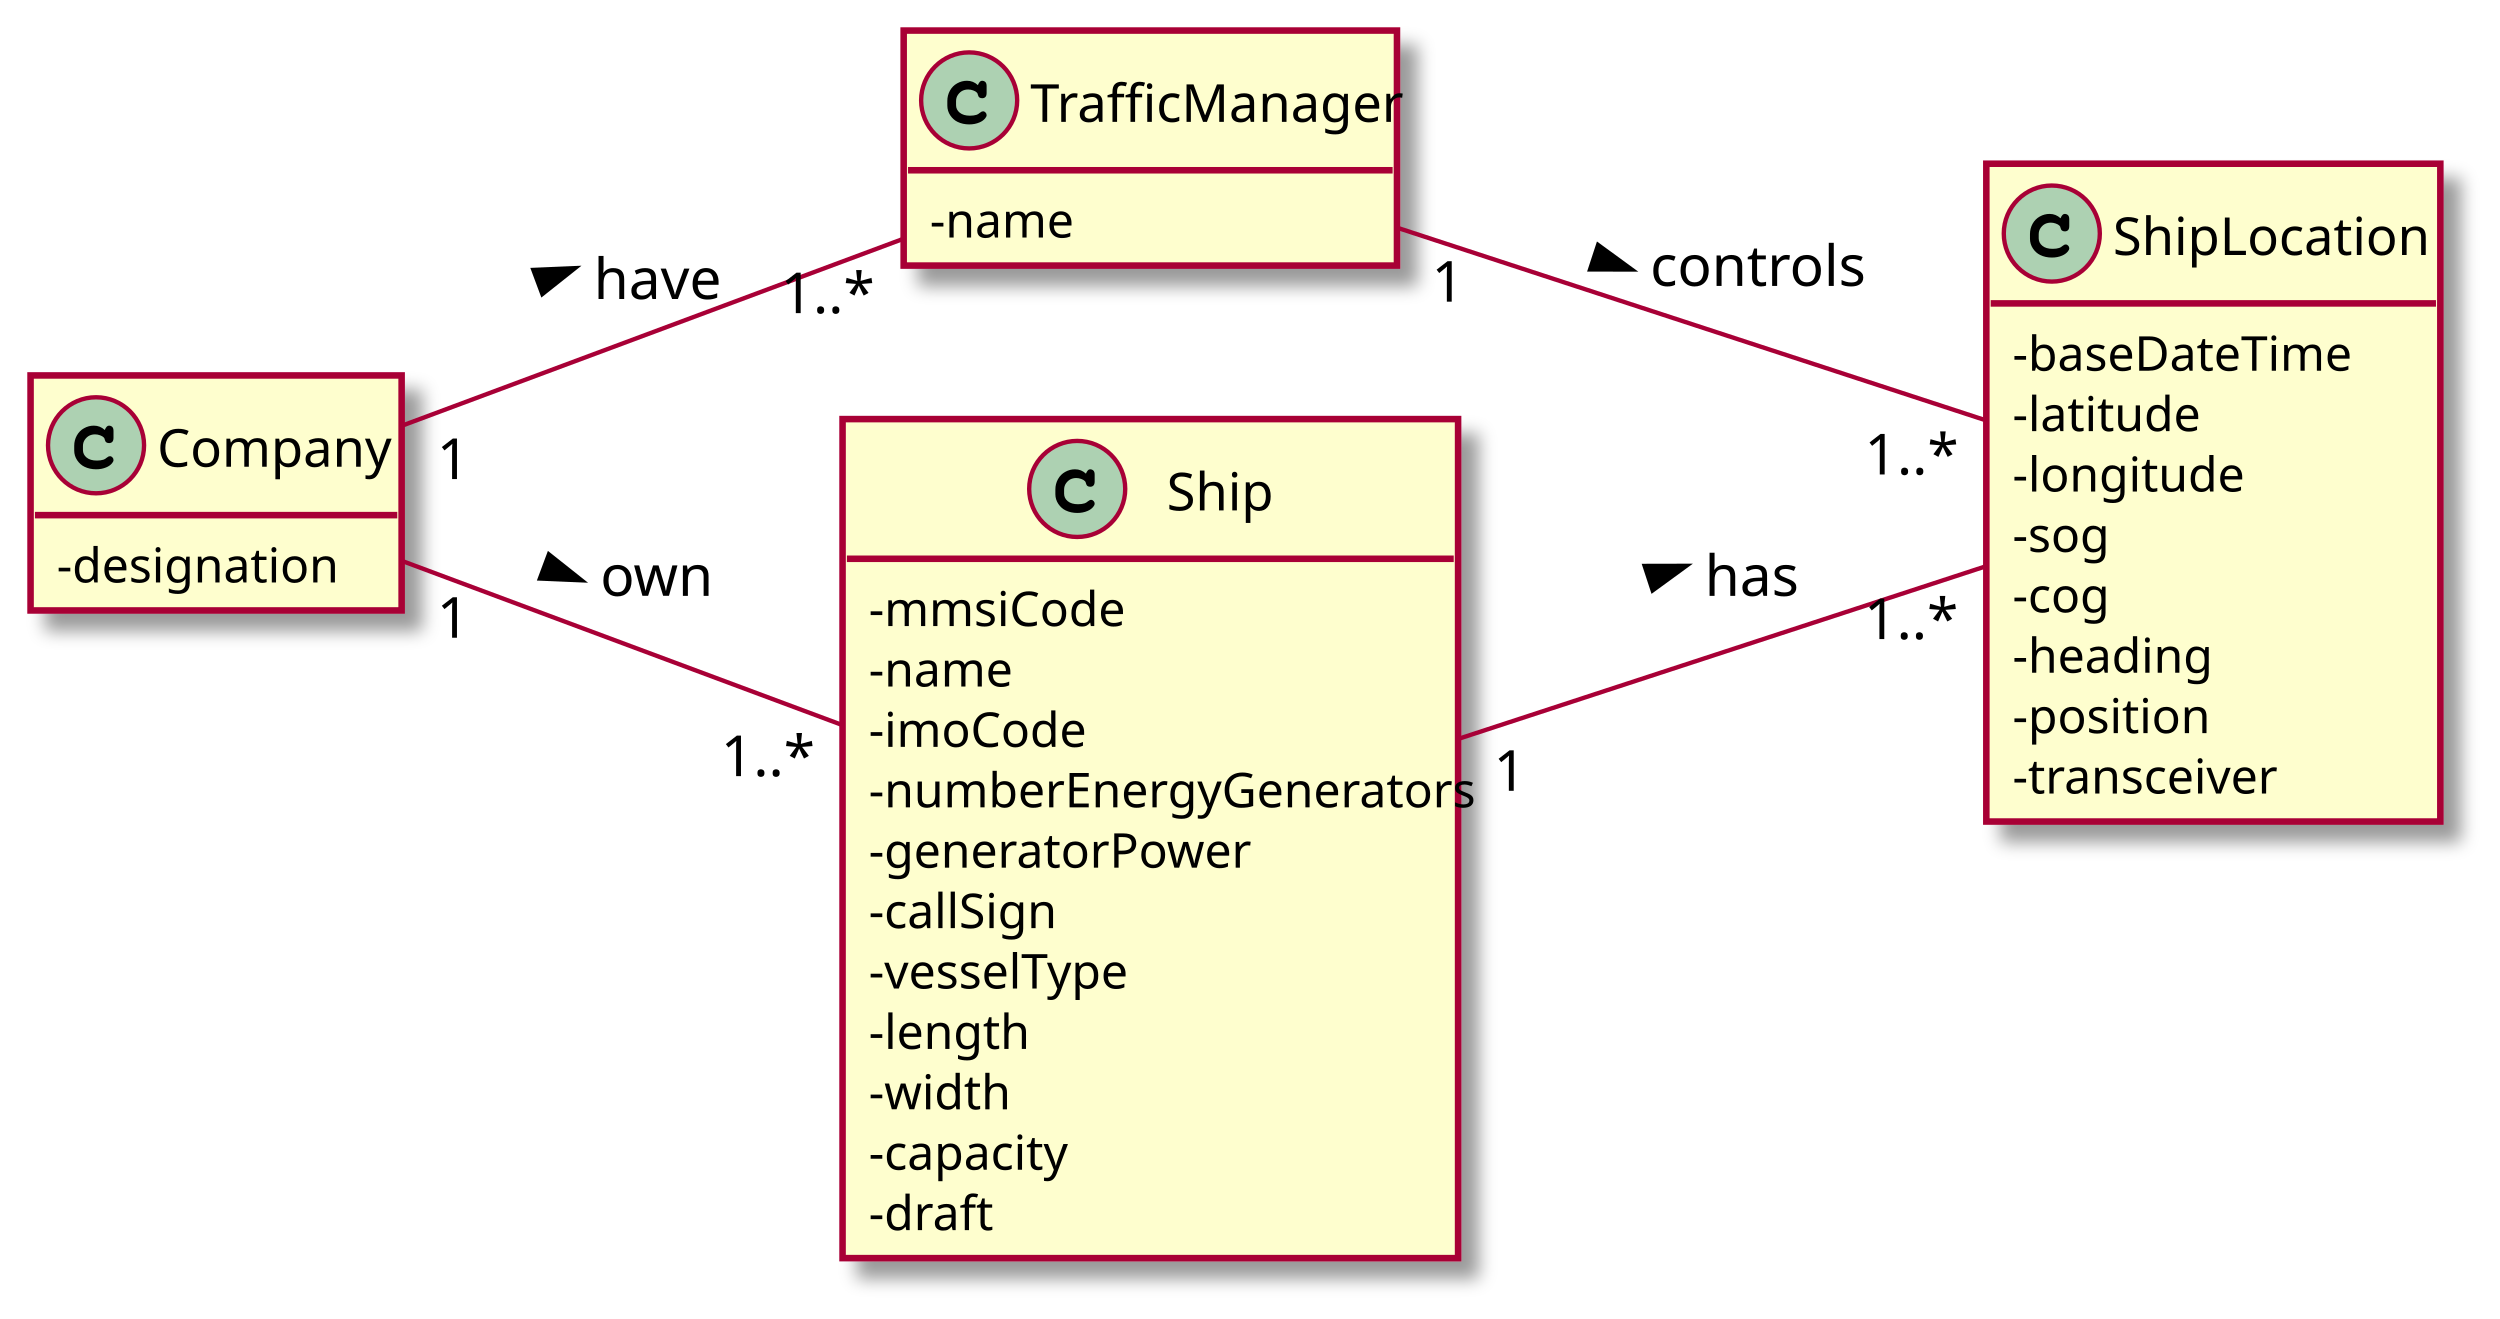
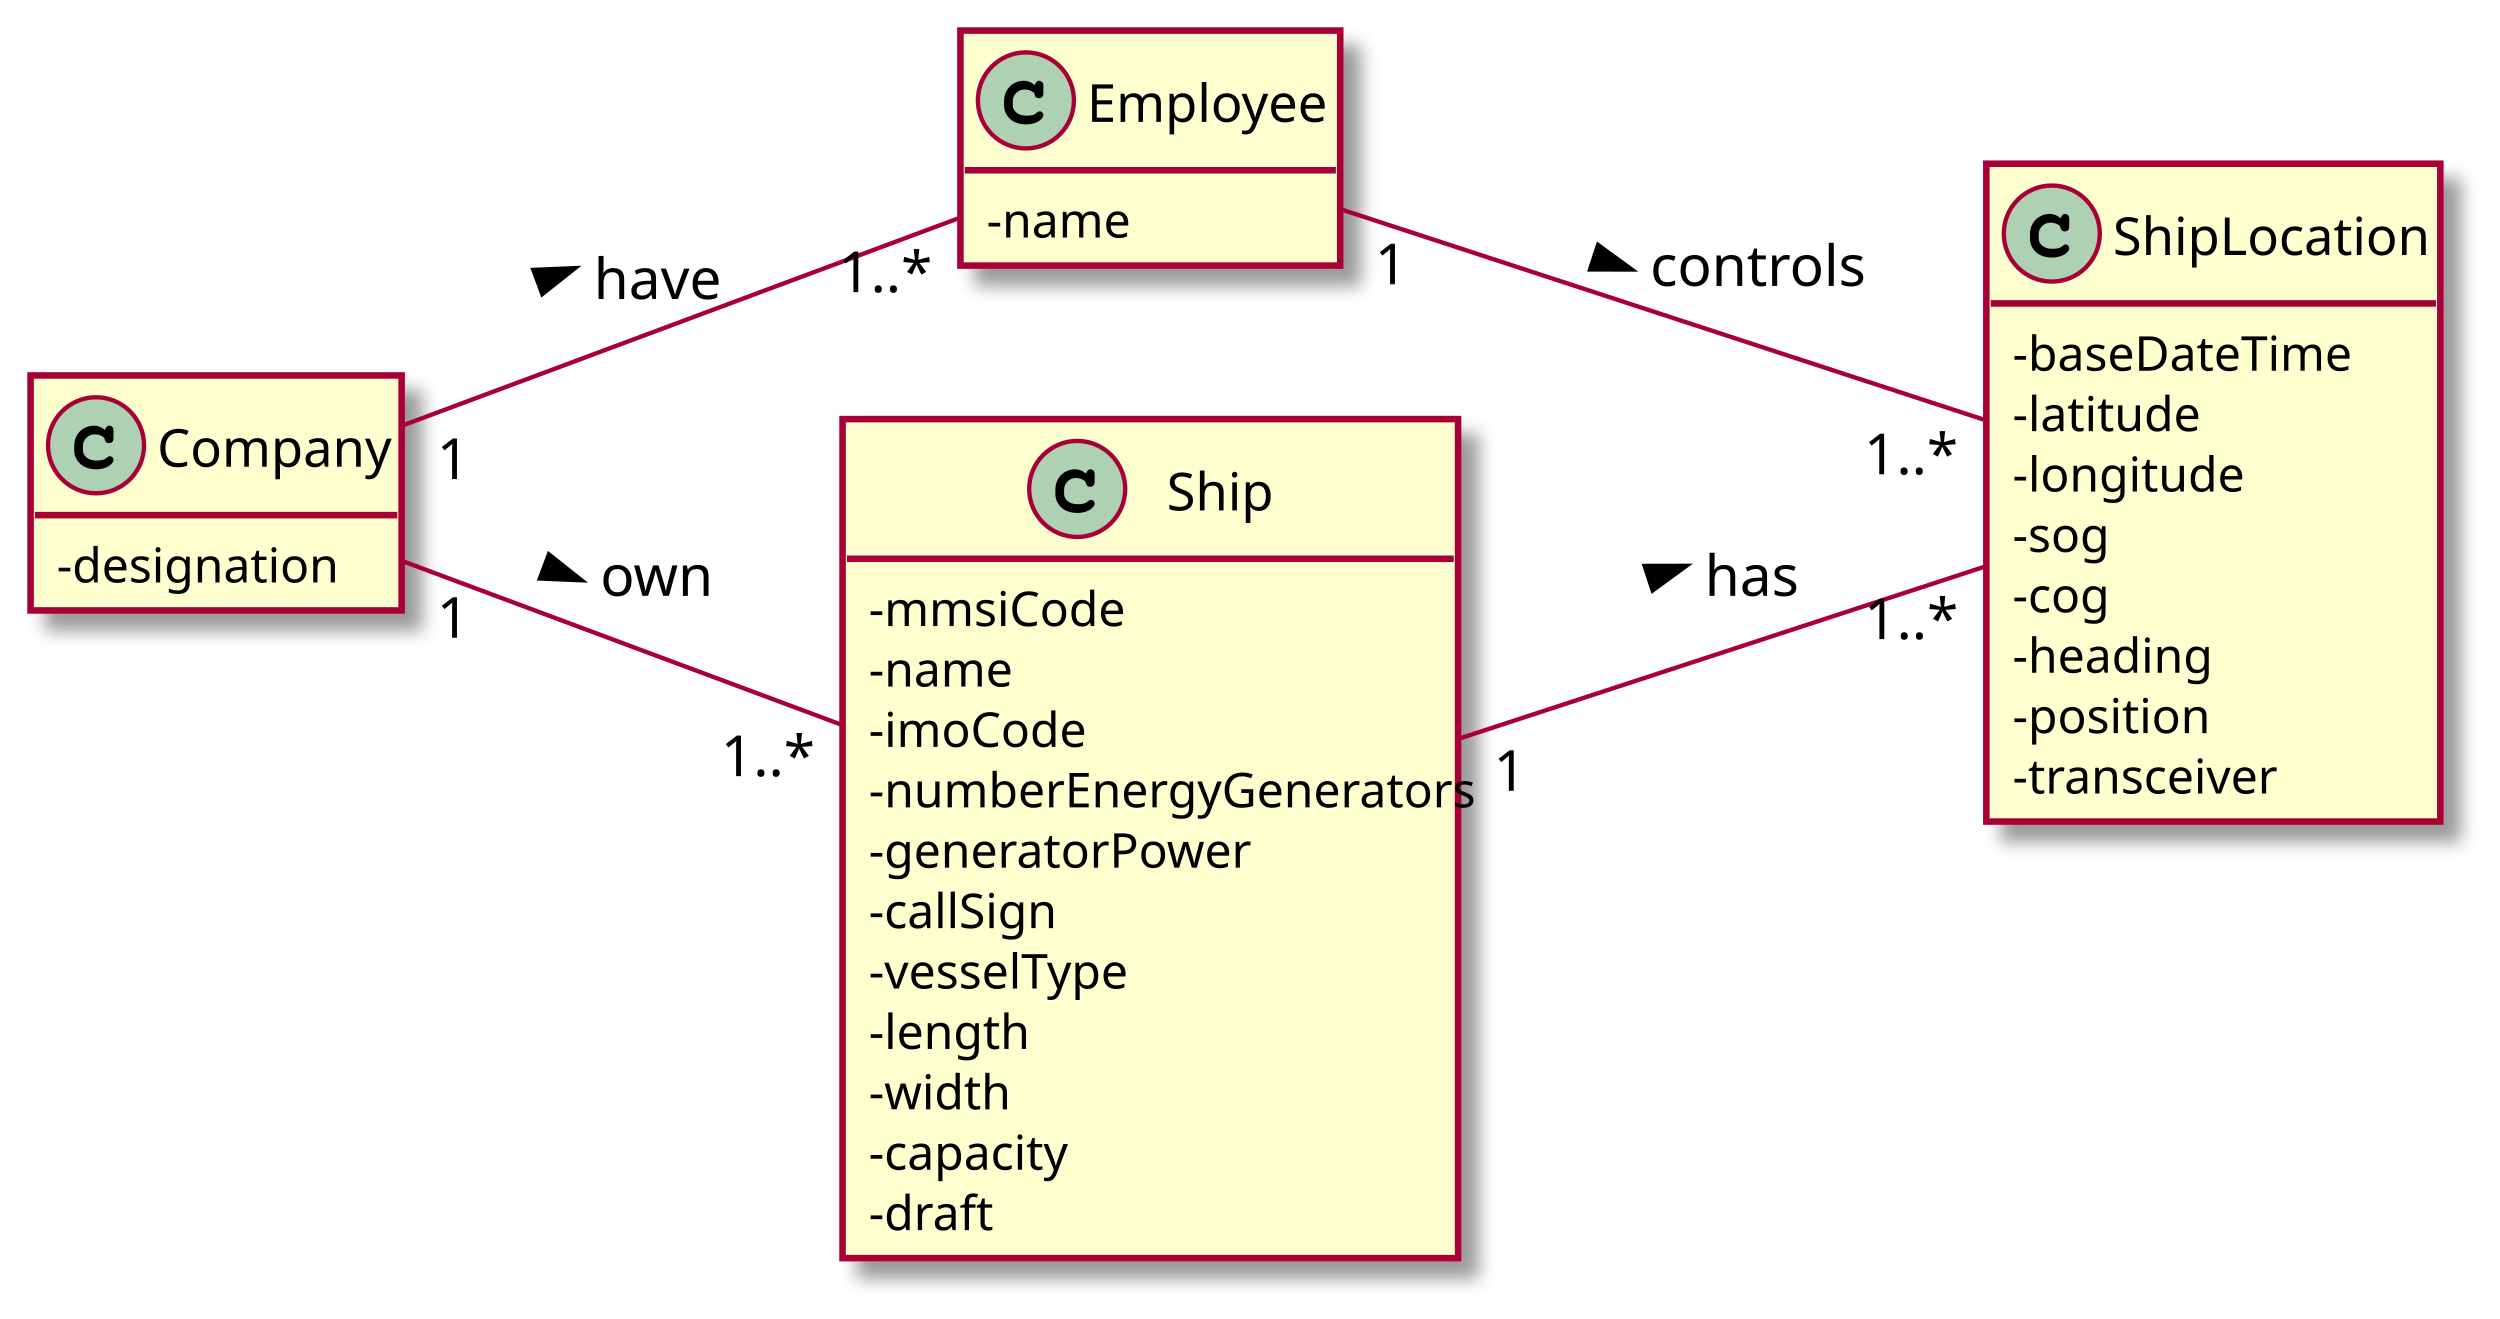
<svg xmlns="http://www.w3.org/2000/svg" contentScriptType="application/ecmascript" contentStyleType="text/css" height="453px" preserveAspectRatio="none" style="width:859px;height:453px;" version="1.1" viewBox="0 0 859 453" width="859.5px" zoomAndPan="magnify">
  <defs>
-     <filter height="300%" id="f16dk5dilpi3us" width="300%" x="-1" y="-1">
+     <filter height="300%" id="f10ce7u5w33qny" width="300%" x="-1" y="-1">
      <feGaussianBlur result="blurOut" stdDeviation="3.0" />
      <feColorMatrix in="blurOut" result="blurOut2" type="matrix" values="0 0 0 0 0 0 0 0 0 0 0 0 0 0 0 0 0 0 .4 0" />
      <feOffset dx="6.0" dy="6.0" in="blurOut2" result="blurOut3" />
      <feBlend in="SourceGraphic" in2="blurOut3" mode="normal" />
    </filter>
  </defs>
  <g>
-     <rect codeLine="7" fill="#FEFECE" filter="url(#f16dk5dilpi3us)" height="80.754" id="TrafficManager" style="stroke:#A80036;stroke-width:2.25;" width="169.5" x="310.5" y="10.5" />
-     <ellipse cx="333" cy="34.5" fill="#ADD1B2" rx="16.5" ry="16.5" style="stroke:#A80036;stroke-width:1.5;" />
-     <path d="M336,29.25 Q336.305,28.5 336.656,28.125 Q337.008,27.75 337.406,27.75 Q338.109,27.75 338.555,28.172 Q339,28.594 339,29.578 L339,31.922 Q339,32.906 338.578,33.328 Q338.156,33.75 337.5,33.75 Q336.914,33.75 336.539,33.492 Q336.164,33.234 336,32.555 Q335.93,32.086 335.672,31.828 Q335.203,31.336 334.359,31.055 Q333.516,30.75 332.672,30.75 Q331.617,30.75 330.727,31.172 Q329.859,31.594 329.18,32.531 Q328.5,33.469 328.5,34.758 L328.5,36.141 Q328.5,37.688 329.766,38.719 Q331.031,39.75 333.281,39.75 Q334.617,39.75 335.555,39.445 Q336.094,39.281 336.703,38.742 Q337.102,38.438 337.312,38.344 Q337.523,38.25 337.781,38.25 Q338.273,38.25 338.625,38.648 Q339,39.023 339,39.562 Q339,40.078 338.484,40.688 Q337.734,41.578 336.539,42.07 Q334.969,42.75 333.047,42.75 Q330.797,42.75 328.992,41.859 Q327.539,41.156 326.508,39.633 Q325.5,38.109 325.5,36.305 L325.5,34.664 Q325.5,32.789 326.391,31.148 Q327.305,29.508 328.875,28.641 Q330.469,27.75 332.25,27.75 Q333.328,27.75 334.266,28.125 Q335.203,28.5 336,29.25 Z " fill="#000000" />
-     <text fill="#000000" font-family="sans-serif" font-size="18" lengthAdjust="spacing" textLength="121.5" x="354" y="41.865">TrafficManager</text>
-     <line style="stroke:#A80036;stroke-width:2.25;" x1="312" x2="478.5" y1="58.5" y2="58.5" />
-     <text fill="#000000" font-family="sans-serif" font-size="16.5" lengthAdjust="spacing" textLength="45" x="319.5" y="81.628">-name</text>
-     <rect codeLine="11" fill="#FEFECE" filter="url(#f16dk5dilpi3us)" height="226.031" id="ShipLocation" style="stroke:#A80036;stroke-width:2.25;" width="156" x="682.5" y="56.25" />
+     <rect codeLine="7" fill="#FEFECE" filter="url(#f10ce7u5w33qny)" height="80.754" id="Employee" style="stroke:#A80036;stroke-width:2.25;" width="130.5" x="330" y="10.5" />
+     <ellipse cx="352.5" cy="34.5" fill="#ADD1B2" rx="16.5" ry="16.5" style="stroke:#A80036;stroke-width:1.5;" />
+     <path d="M355.5,29.25 Q355.805,28.5 356.156,28.125 Q356.508,27.75 356.906,27.75 Q357.609,27.75 358.055,28.172 Q358.5,28.594 358.5,29.578 L358.5,31.922 Q358.5,32.906 358.078,33.328 Q357.656,33.75 357,33.75 Q356.414,33.75 356.039,33.492 Q355.664,33.234 355.5,32.555 Q355.43,32.086 355.172,31.828 Q354.703,31.336 353.859,31.055 Q353.016,30.75 352.172,30.75 Q351.117,30.75 350.227,31.172 Q349.359,31.594 348.68,32.531 Q348,33.469 348,34.758 L348,36.141 Q348,37.688 349.266,38.719 Q350.531,39.75 352.781,39.75 Q354.117,39.75 355.055,39.445 Q355.594,39.281 356.203,38.742 Q356.602,38.438 356.812,38.344 Q357.023,38.25 357.281,38.25 Q357.773,38.25 358.125,38.648 Q358.5,39.023 358.5,39.562 Q358.5,40.078 357.984,40.688 Q357.234,41.578 356.039,42.07 Q354.469,42.75 352.547,42.75 Q350.297,42.75 348.492,41.859 Q347.039,41.156 346.008,39.633 Q345,38.109 345,36.305 L345,34.664 Q345,32.789 345.891,31.148 Q346.805,29.508 348.375,28.641 Q349.969,27.75 351.75,27.75 Q352.828,27.75 353.766,28.125 Q354.703,28.5 355.5,29.25 Z " fill="#000000" />
+     <text fill="#000000" font-family="sans-serif" font-size="18" lengthAdjust="spacing" textLength="82.5" x="373.5" y="41.865">Employee</text>
+     <line style="stroke:#A80036;stroke-width:2.25;" x1="331.5" x2="459" y1="58.5" y2="58.5" />
+     <text fill="#000000" font-family="sans-serif" font-size="16.5" lengthAdjust="spacing" textLength="45" x="339" y="81.628">-name</text>
+     <rect codeLine="11" fill="#FEFECE" filter="url(#f10ce7u5w33qny)" height="226.031" id="ShipLocation" style="stroke:#A80036;stroke-width:2.25;" width="156" x="682.5" y="56.25" />
    <ellipse cx="705" cy="80.25" fill="#ADD1B2" rx="16.5" ry="16.5" style="stroke:#A80036;stroke-width:1.5;" />
    <path d="M708,75 Q708.305,74.25 708.656,73.875 Q709.008,73.5 709.406,73.5 Q710.109,73.5 710.555,73.922 Q711,74.344 711,75.328 L711,77.672 Q711,78.656 710.578,79.078 Q710.156,79.5 709.5,79.5 Q708.914,79.5 708.539,79.242 Q708.164,78.984 708,78.305 Q707.93,77.836 707.672,77.578 Q707.203,77.086 706.359,76.805 Q705.516,76.5 704.672,76.5 Q703.617,76.5 702.727,76.922 Q701.859,77.344 701.18,78.281 Q700.5,79.219 700.5,80.508 L700.5,81.891 Q700.5,83.438 701.766,84.469 Q703.031,85.5 705.281,85.5 Q706.617,85.5 707.555,85.195 Q708.094,85.031 708.703,84.492 Q709.102,84.188 709.312,84.094 Q709.523,84 709.781,84 Q710.273,84 710.625,84.398 Q711,84.773 711,85.312 Q711,85.828 710.484,86.438 Q709.734,87.328 708.539,87.82 Q706.969,88.5 705.047,88.5 Q702.797,88.5 700.992,87.609 Q699.539,86.906 698.508,85.383 Q697.5,83.859 697.5,82.055 L697.5,80.414 Q697.5,78.539 698.391,76.898 Q699.305,75.258 700.875,74.391 Q702.469,73.5 704.25,73.5 Q705.328,73.5 706.266,73.875 Q707.203,74.25 708,75 Z " fill="#000000" />
    <text fill="#000000" font-family="sans-serif" font-size="18" lengthAdjust="spacing" textLength="108" x="726" y="87.615">ShipLocation</text>
    <line style="stroke:#A80036;stroke-width:2.25;" x1="684" x2="837" y1="104.25" y2="104.25" />
    <text fill="#000000" font-family="sans-serif" font-size="16.5" lengthAdjust="spacing" textLength="108" x="691.5" y="127.378">-baseDateTime</text>
    <text fill="#000000" font-family="sans-serif" font-size="16.5" lengthAdjust="spacing" textLength="57" x="691.5" y="148.132">-latitude</text>
    <text fill="#000000" font-family="sans-serif" font-size="16.5" lengthAdjust="spacing" textLength="70.5" x="691.5" y="168.886">-longitude</text>
    <text fill="#000000" font-family="sans-serif" font-size="16.5" lengthAdjust="spacing" textLength="33" x="691.5" y="189.64">-sog</text>
    <text fill="#000000" font-family="sans-serif" font-size="16.5" lengthAdjust="spacing" textLength="33" x="691.5" y="210.394">-cog</text>
    <text fill="#000000" font-family="sans-serif" font-size="16.5" lengthAdjust="spacing" textLength="63" x="691.5" y="231.148">-heading</text>
    <text fill="#000000" font-family="sans-serif" font-size="16.5" lengthAdjust="spacing" textLength="61.5" x="691.5" y="251.902">-position</text>
    <text fill="#000000" font-family="sans-serif" font-size="16.5" lengthAdjust="spacing" textLength="88.5" x="691.5" y="272.656">-transceiver</text>
-     <rect codeLine="22" fill="#FEFECE" filter="url(#f16dk5dilpi3us)" height="288.293" id="Ship" style="stroke:#A80036;stroke-width:2.25;" width="211.5" x="289.5" y="144" />
+     <rect codeLine="22" fill="#FEFECE" filter="url(#f10ce7u5w33qny)" height="288.293" id="Ship" style="stroke:#A80036;stroke-width:2.25;" width="211.5" x="289.5" y="144" />
    <ellipse cx="370.125" cy="168" fill="#ADD1B2" rx="16.5" ry="16.5" style="stroke:#A80036;stroke-width:1.5;" />
    <path d="M373.125,162.75 Q373.43,162 373.781,161.625 Q374.133,161.25 374.531,161.25 Q375.234,161.25 375.68,161.672 Q376.125,162.094 376.125,163.078 L376.125,165.422 Q376.125,166.406 375.703,166.828 Q375.281,167.25 374.625,167.25 Q374.039,167.25 373.664,166.992 Q373.289,166.734 373.125,166.055 Q373.055,165.586 372.797,165.328 Q372.328,164.836 371.484,164.555 Q370.641,164.25 369.797,164.25 Q368.742,164.25 367.852,164.672 Q366.984,165.094 366.305,166.031 Q365.625,166.969 365.625,168.258 L365.625,169.641 Q365.625,171.188 366.891,172.219 Q368.156,173.25 370.406,173.25 Q371.742,173.25 372.68,172.945 Q373.219,172.781 373.828,172.242 Q374.227,171.938 374.438,171.844 Q374.648,171.75 374.906,171.75 Q375.398,171.75 375.75,172.148 Q376.125,172.523 376.125,173.062 Q376.125,173.578 375.609,174.188 Q374.859,175.078 373.664,175.57 Q372.094,176.25 370.172,176.25 Q367.922,176.25 366.117,175.359 Q364.664,174.656 363.633,173.133 Q362.625,171.609 362.625,169.805 L362.625,168.164 Q362.625,166.289 363.516,164.648 Q364.43,163.008 366,162.141 Q367.594,161.25 369.375,161.25 Q370.453,161.25 371.391,161.625 Q372.328,162 373.125,162.75 Z " fill="#000000" />
    <text fill="#000000" font-family="sans-serif" font-size="18" lengthAdjust="spacing" textLength="37.5" x="400.875" y="175.365">Ship</text>
    <line style="stroke:#A80036;stroke-width:2.25;" x1="291" x2="499.5" y1="192" y2="192" />
    <text fill="#000000" font-family="sans-serif" font-size="16.5" lengthAdjust="spacing" textLength="79.5" x="298.5" y="215.128">-mmsiCode</text>
    <text fill="#000000" font-family="sans-serif" font-size="16.5" lengthAdjust="spacing" textLength="45" x="298.5" y="235.882">-name</text>
    <text fill="#000000" font-family="sans-serif" font-size="16.5" lengthAdjust="spacing" textLength="67.5" x="298.5" y="256.636">-imoCode</text>
    <text fill="#000000" font-family="sans-serif" font-size="16.5" lengthAdjust="spacing" textLength="193.5" x="298.5" y="277.39">-numberEnergyGenerators</text>
    <text fill="#000000" font-family="sans-serif" font-size="16.5" lengthAdjust="spacing" textLength="124.5" x="298.5" y="298.144">-generatorPower</text>
    <text fill="#000000" font-family="sans-serif" font-size="16.5" lengthAdjust="spacing" textLength="61.5" x="298.5" y="318.898">-callSign</text>
    <text fill="#000000" font-family="sans-serif" font-size="16.5" lengthAdjust="spacing" textLength="90" x="298.5" y="339.652">-vesselType</text>
    <text fill="#000000" font-family="sans-serif" font-size="16.5" lengthAdjust="spacing" textLength="49.5" x="298.5" y="360.406">-length</text>
    <text fill="#000000" font-family="sans-serif" font-size="16.5" lengthAdjust="spacing" textLength="46.5" x="298.5" y="381.16">-width</text>
    <text fill="#000000" font-family="sans-serif" font-size="16.5" lengthAdjust="spacing" textLength="67.5" x="298.5" y="401.914">-capacity</text>
    <text fill="#000000" font-family="sans-serif" font-size="16.5" lengthAdjust="spacing" textLength="40.5" x="298.5" y="422.668">-draft</text>
-     <rect codeLine="36" fill="#FEFECE" filter="url(#f16dk5dilpi3us)" height="80.754" id="Company" style="stroke:#A80036;stroke-width:2.25;" width="127.5" x="10.5" y="129" />
+     <rect codeLine="36" fill="#FEFECE" filter="url(#f10ce7u5w33qny)" height="80.754" id="Company" style="stroke:#A80036;stroke-width:2.25;" width="127.5" x="10.5" y="129" />
    <ellipse cx="33" cy="153" fill="#ADD1B2" rx="16.5" ry="16.5" style="stroke:#A80036;stroke-width:1.5;" />
    <path d="M36,147.75 Q36.305,147 36.656,146.625 Q37.008,146.25 37.406,146.25 Q38.109,146.25 38.555,146.672 Q39,147.094 39,148.078 L39,150.422 Q39,151.406 38.578,151.828 Q38.156,152.25 37.5,152.25 Q36.914,152.25 36.539,151.992 Q36.164,151.734 36,151.055 Q35.93,150.586 35.672,150.328 Q35.203,149.836 34.359,149.555 Q33.516,149.25 32.672,149.25 Q31.617,149.25 30.727,149.672 Q29.859,150.094 29.18,151.031 Q28.5,151.969 28.5,153.258 L28.5,154.641 Q28.5,156.188 29.766,157.219 Q31.031,158.25 33.281,158.25 Q34.617,158.25 35.555,157.945 Q36.094,157.781 36.703,157.242 Q37.102,156.938 37.312,156.844 Q37.523,156.75 37.781,156.75 Q38.273,156.75 38.625,157.148 Q39,157.523 39,158.062 Q39,158.578 38.484,159.188 Q37.734,160.078 36.539,160.57 Q34.969,161.25 33.047,161.25 Q30.797,161.25 28.992,160.359 Q27.539,159.656 26.508,158.133 Q25.5,156.609 25.5,154.805 L25.5,153.164 Q25.5,151.289 26.391,149.648 Q27.305,148.008 28.875,147.141 Q30.469,146.25 32.25,146.25 Q33.328,146.25 34.266,146.625 Q35.203,147 36,147.75 Z " fill="#000000" />
    <text fill="#000000" font-family="sans-serif" font-size="18" lengthAdjust="spacing" textLength="79.5" x="54" y="160.365">Company</text>
    <line style="stroke:#A80036;stroke-width:2.25;" x1="12" x2="136.5" y1="177" y2="177" />
    <text fill="#000000" font-family="sans-serif" font-size="16.5" lengthAdjust="spacing" textLength="88.5" x="19.5" y="200.128">-designation</text>
    <path codeLine="40" d="M138.195,192.765 C181.065,208.74 239.01,230.34 288.87,248.925 " fill="none" id="Company-Ship" style="stroke:#A80036;stroke-width:1.5;" />
    <polygon fill="#000000" points="199.778,199.383,188.604,190.514,185.525,198.775,199.778,199.383" style="stroke:#000000;stroke-width:1.5;" />
    <text fill="#000000" font-family="sans-serif" font-size="19.5" lengthAdjust="spacing" textLength="34.5" x="206.25" y="204.743">own</text>
    <text fill="#000000" font-family="sans-serif" font-size="19.5" lengthAdjust="spacing" textLength="10.5" x="150.088" y="219.135">1</text>
    <text fill="#000000" font-family="sans-serif" font-size="19.5" lengthAdjust="spacing" textLength="30" x="247.68" y="266.683">1..*</text>
-     <path codeLine="41" d="M138.195,146.235 C187.395,127.89 256.44,102.165 310.365,82.065 " fill="none" id="Company-TrafficManager" style="stroke:#A80036;stroke-width:1.5;" />
-     <polygon fill="#000000" points="197.528,92.144,183.275,92.752,186.354,101.014,197.528,92.144" style="stroke:#000000;stroke-width:1.5;" />
+     <path codeLine="41" d="M138.195,146.235 C193.545,125.61 274.02,95.61 329.805,74.82 " fill="none" id="Company-Employee" style="stroke:#A80036;stroke-width:1.5;" />
+     <polygon fill="#000000" points="197.528,92.144,183.275,92.752,186.354,101.013,197.528,92.144" style="stroke:#000000;stroke-width:1.5;" />
    <text fill="#000000" font-family="sans-serif" font-size="19.5" lengthAdjust="spacing" textLength="39" x="204" y="102.743">have</text>
    <text fill="#000000" font-family="sans-serif" font-size="19.5" lengthAdjust="spacing" textLength="10.5" x="150.088" y="164.608">1</text>
-     <text fill="#000000" font-family="sans-serif" font-size="19.5" lengthAdjust="spacing" textLength="30" x="268.192" y="107.603">1..*</text>
+     <text fill="#000000" font-family="sans-serif" font-size="19.5" lengthAdjust="spacing" textLength="30" x="287.99" y="100.38">1..*</text>
    <path codeLine="43" d="M501.045,253.89 C558.945,234.945 629.7,211.8 682.44,194.535 " fill="none" id="Ship-ShipLocation" style="stroke:#A80036;stroke-width:1.5;" />
    <polygon fill="#000000" points="579.378,194.431,565.112,194.461,567.854,202.84,579.378,194.431" style="stroke:#000000;stroke-width:1.5;" />
    <text fill="#000000" font-family="sans-serif" font-size="19.5" lengthAdjust="spacing" textLength="31.5" x="585.75" y="204.743">has</text>
    <text fill="#000000" font-family="sans-serif" font-size="19.5" lengthAdjust="spacing" textLength="10.5" x="513.191" y="271.727">1</text>
    <text fill="#000000" font-family="sans-serif" font-size="19.5" lengthAdjust="spacing" textLength="30" x="640.517" y="219.587">1..*</text>
-     <path codeLine="45" d="M480.315,78.33 C541.11,98.22 622.83,124.95 682.035,144.33 " fill="none" id="TrafficManager-ShipLocation" style="stroke:#A80036;stroke-width:1.5;" />
+     <path codeLine="45" d="M460.68,71.91 C522.42,92.115 616.02,122.73 681.87,144.27 " fill="none" id="Employee-ShipLocation" style="stroke:#A80036;stroke-width:1.5;" />
    <polygon fill="#000000" points="560.628,92.596,549.104,84.187,546.362,92.567,560.628,92.596" style="stroke:#000000;stroke-width:1.5;" />
    <text fill="#000000" font-family="sans-serif" font-size="19.5" lengthAdjust="spacing" textLength="69" x="567" y="98.243">controls</text>
-     <text fill="#000000" font-family="sans-serif" font-size="19.5" lengthAdjust="spacing" textLength="10.5" x="491.887" y="103.661">1</text>
-     <text fill="#000000" font-family="sans-serif" font-size="19.5" lengthAdjust="spacing" textLength="30" x="640.644" y="163.028">1..*</text>
+     <text fill="#000000" font-family="sans-serif" font-size="19.5" lengthAdjust="spacing" textLength="10.5" x="472.386" y="97.667">1</text>
+     <text fill="#000000" font-family="sans-serif" font-size="19.5" lengthAdjust="spacing" textLength="30" x="640.459" y="162.961">1..*</text>
  </g>
</svg>
